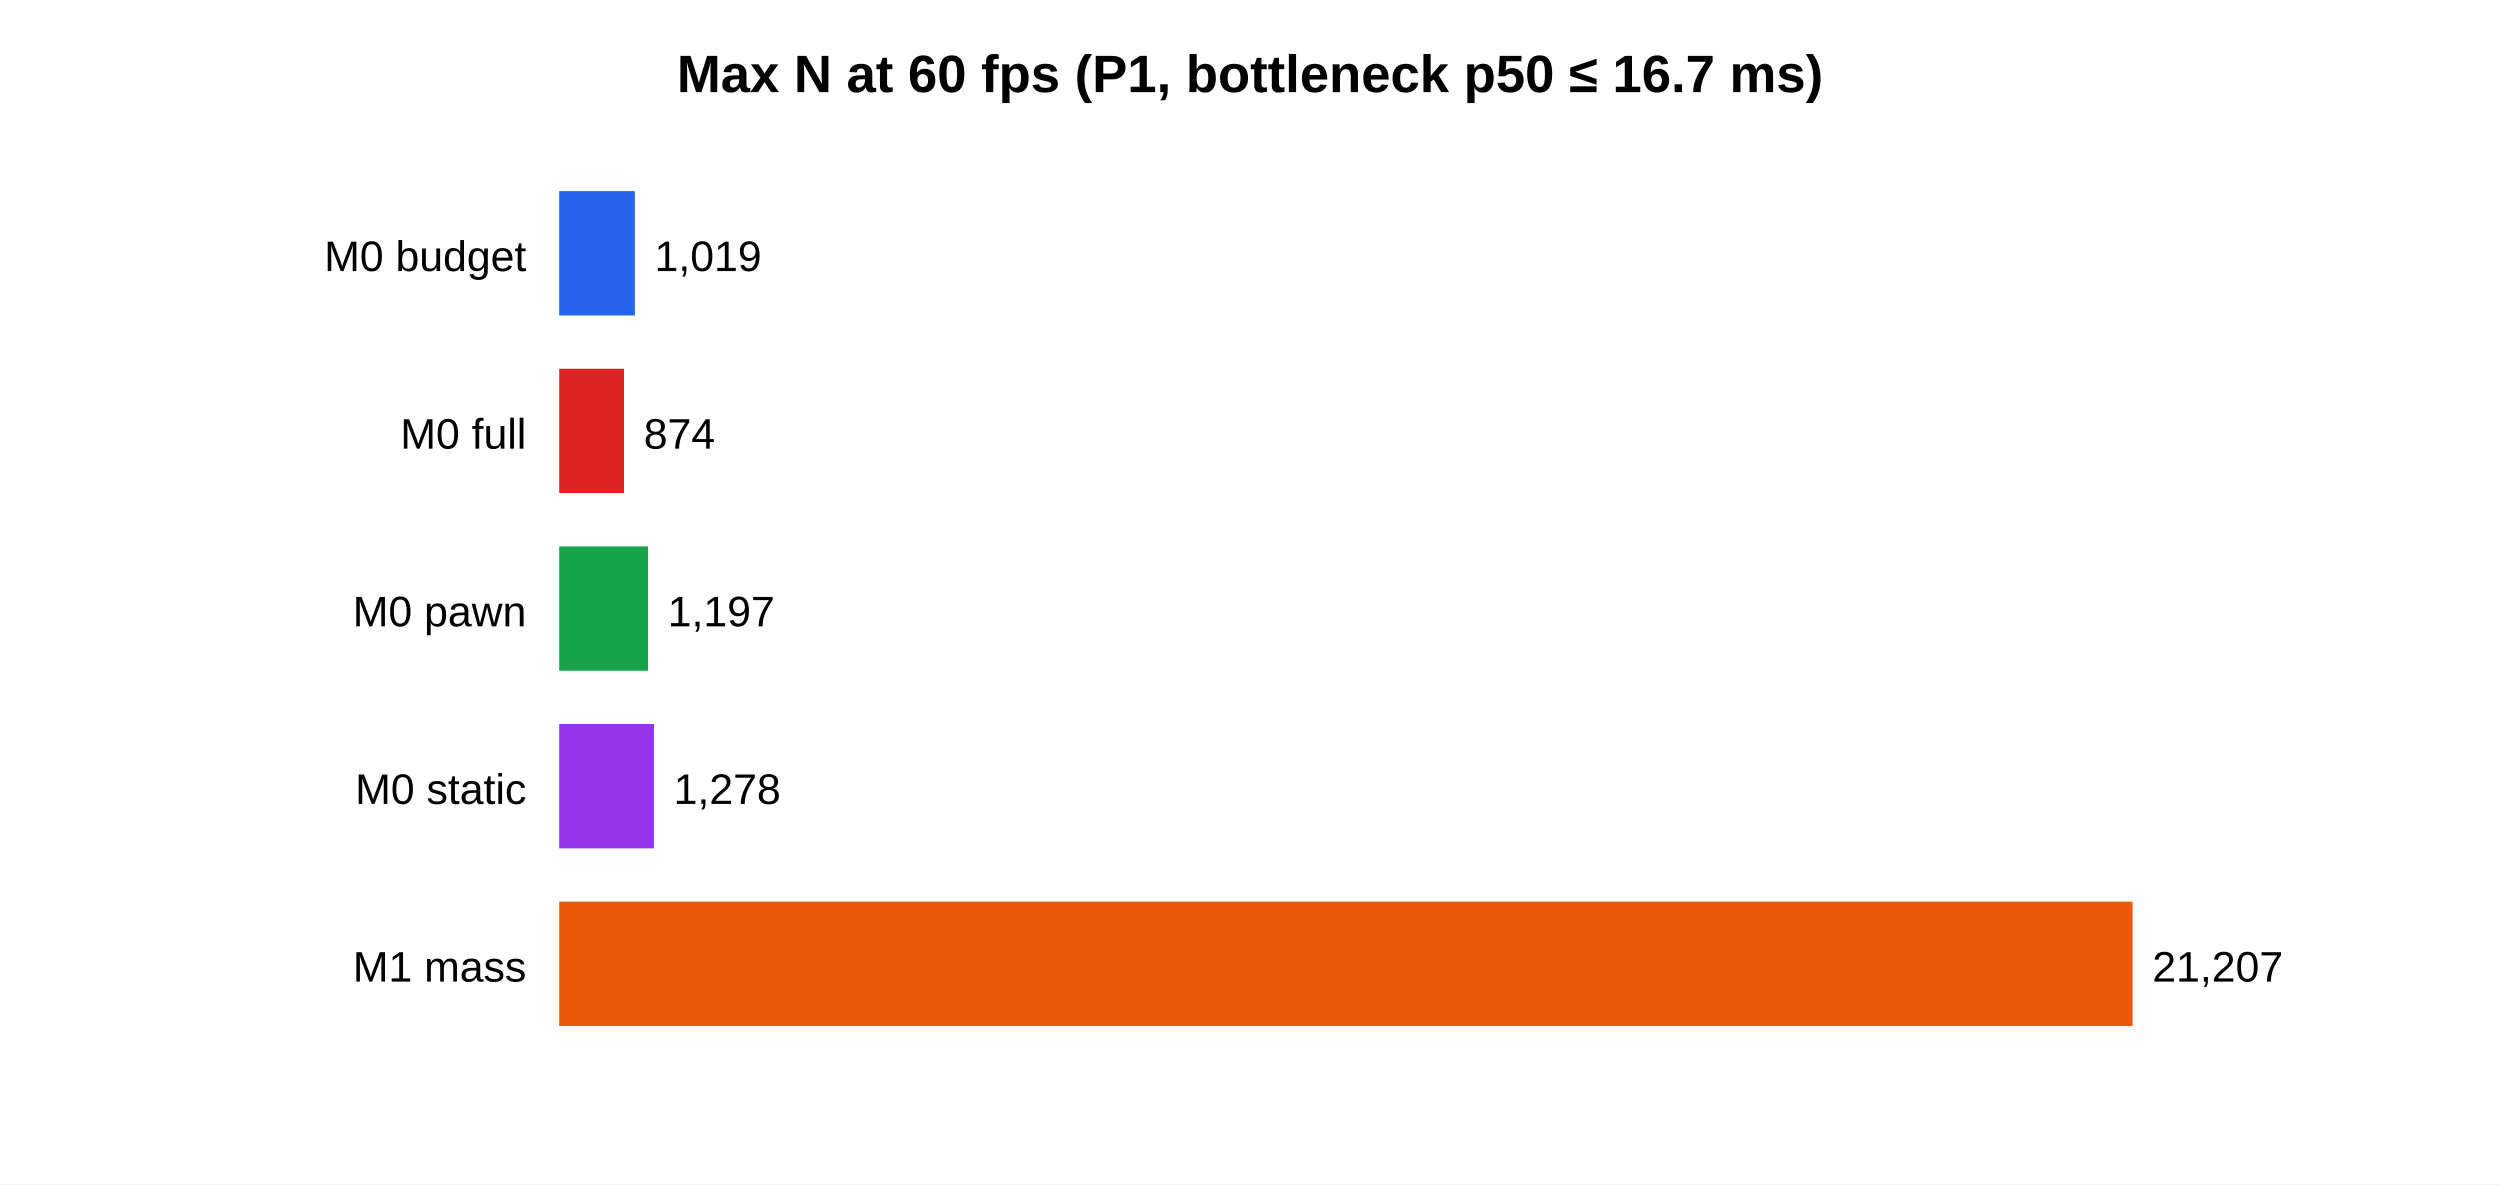
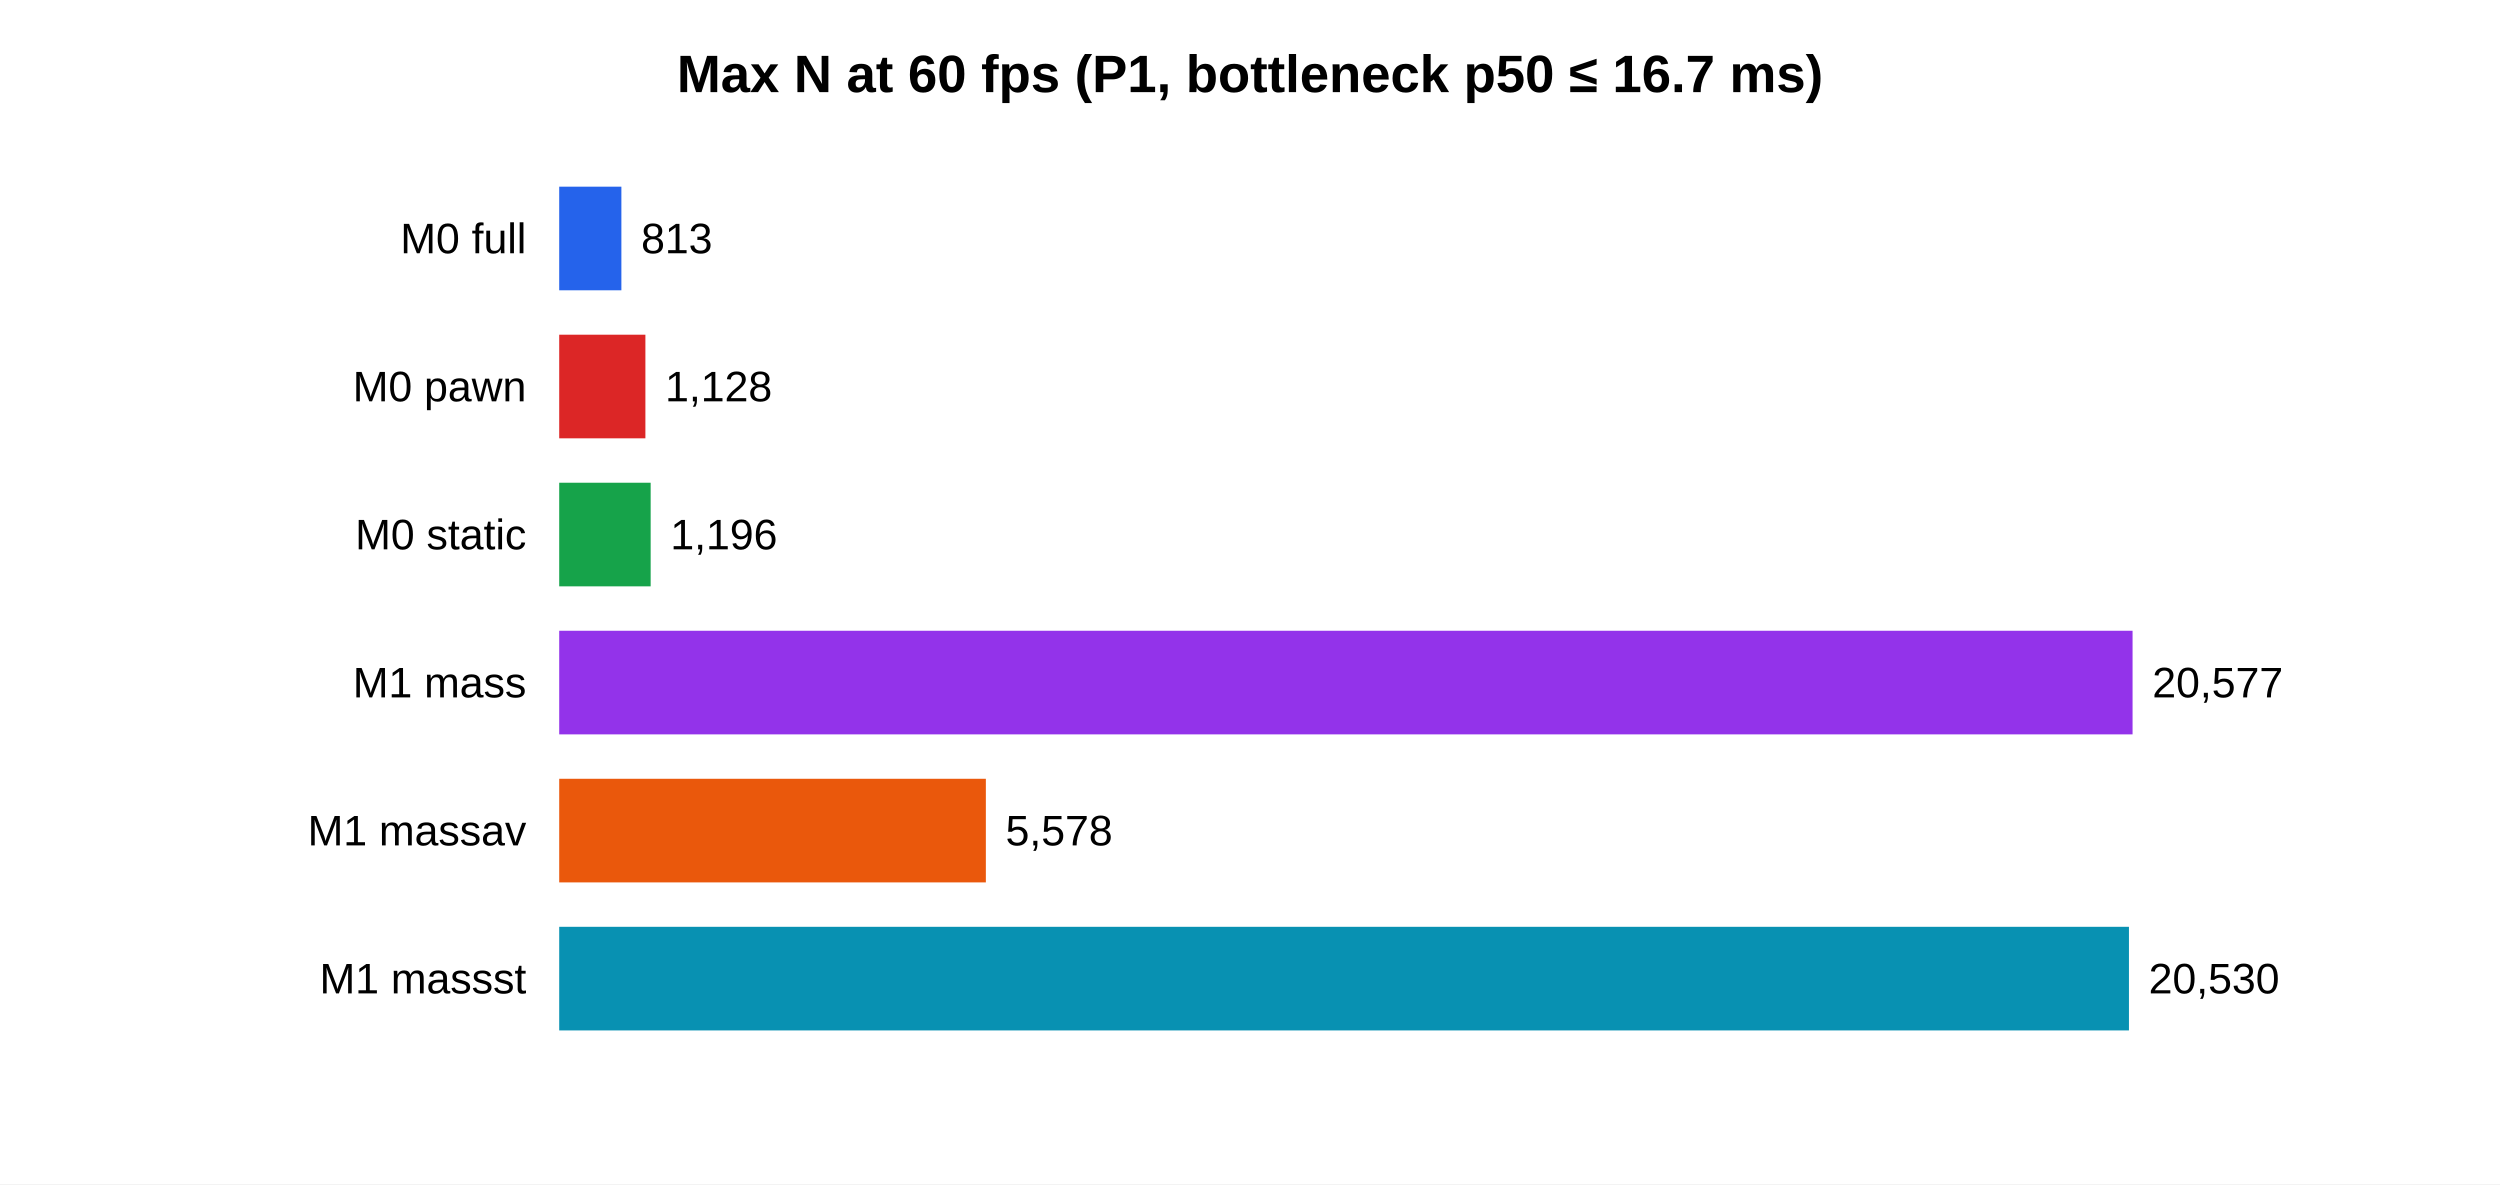
<svg xmlns="http://www.w3.org/2000/svg" width="760" height="360" viewBox="0 0 760 360" font-family="Segoe UI, Arial, sans-serif" font-size="13">
  <rect width="100%" height="100%" fill="white" />
  <text x="380.0" y="28" text-anchor="middle" font-size="16" font-weight="600">Max N at 60 fps (P1, bottleneck p50 ≤ 16.7 ms)</text>
-   <text x="160" y="82.4" text-anchor="end">M0 budget</text>
-   <rect x="170" y="58.1" width="23.0" height="37.8" fill="#2563eb" />
-   <text x="199.0" y="82.4">1,019</text>
-   <text x="160" y="136.4" text-anchor="end">M0 full</text>
-   <rect x="170" y="112.1" width="19.7" height="37.8" fill="#dc2626" />
-   <text x="195.7" y="136.4">874</text>
-   <text x="160" y="190.4" text-anchor="end">M0 pawn</text>
-   <rect x="170" y="166.1" width="27.0" height="37.8" fill="#16a34a" />
-   <text x="203.0" y="190.4">1,197</text>
-   <text x="160" y="244.4" text-anchor="end">M0 static</text>
-   <rect x="170" y="220.1" width="28.8" height="37.8" fill="#9333ea" />
-   <text x="204.8" y="244.4">1,278</text>
-   <text x="160" y="298.4" text-anchor="end">M1 mass</text>
-   <rect x="170" y="274.1" width="478.3" height="37.8" fill="#ea580c" />
-   <text x="654.3" y="298.4">21,207</text>
+   <text x="160" y="77.0" text-anchor="end">M0 full</text>
+   <rect x="170" y="56.75" width="18.9" height="31.5" fill="#2563eb" />
+   <text x="194.9" y="77.0">813</text>
+   <text x="160" y="122.0" text-anchor="end">M0 pawn</text>
+   <rect x="170" y="101.75" width="26.2" height="31.5" fill="#dc2626" />
+   <text x="202.2" y="122.0">1,128</text>
+   <text x="160" y="167.0" text-anchor="end">M0 static</text>
+   <rect x="170" y="146.75" width="27.8" height="31.5" fill="#16a34a" />
+   <text x="203.8" y="167.0">1,196</text>
+   <text x="160" y="212.0" text-anchor="end">M1 mass</text>
+   <rect x="170" y="191.75" width="478.3" height="31.5" fill="#9333ea" />
+   <text x="654.3" y="212.0">20,577</text>
+   <text x="160" y="257.0" text-anchor="end">M1 massav</text>
+   <rect x="170" y="236.75" width="129.7" height="31.5" fill="#ea580c" />
+   <text x="305.7" y="257.0">5,578</text>
+   <text x="160" y="302.0" text-anchor="end">M1 massst</text>
+   <rect x="170" y="281.75" width="477.2" height="31.5" fill="#0891b2" />
+   <text x="653.2" y="302.0">20,530</text>
</svg>
